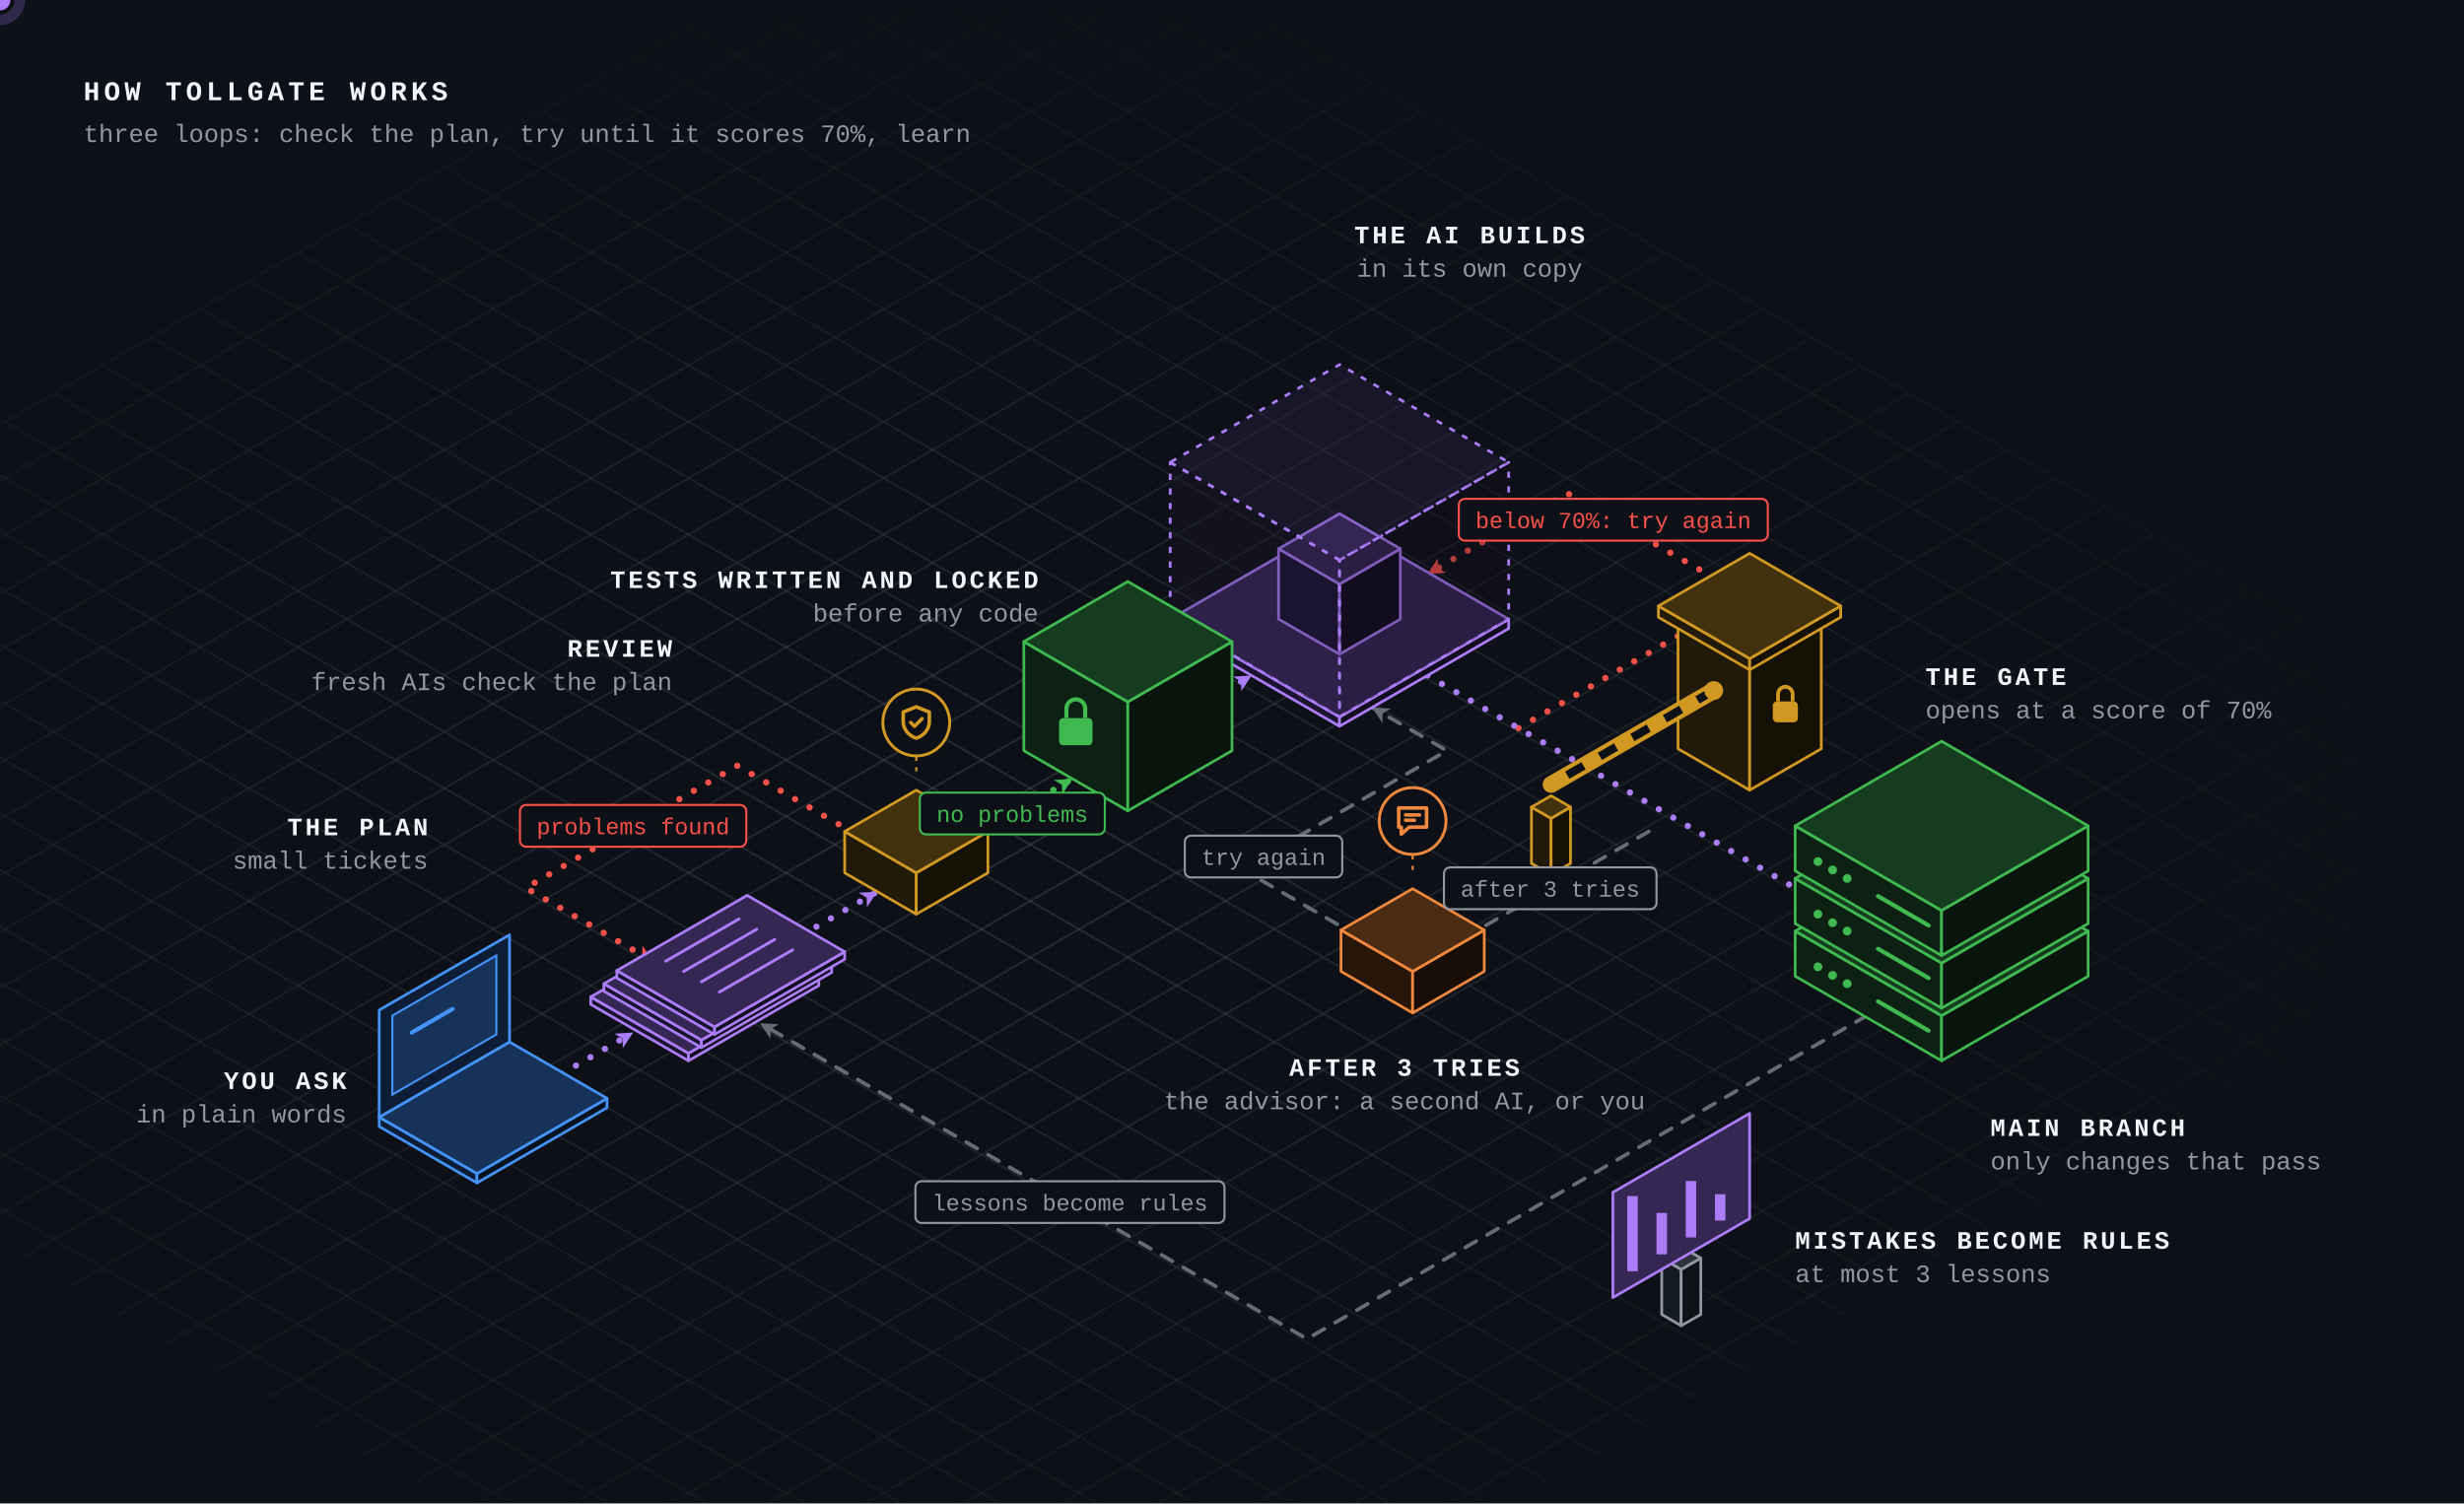
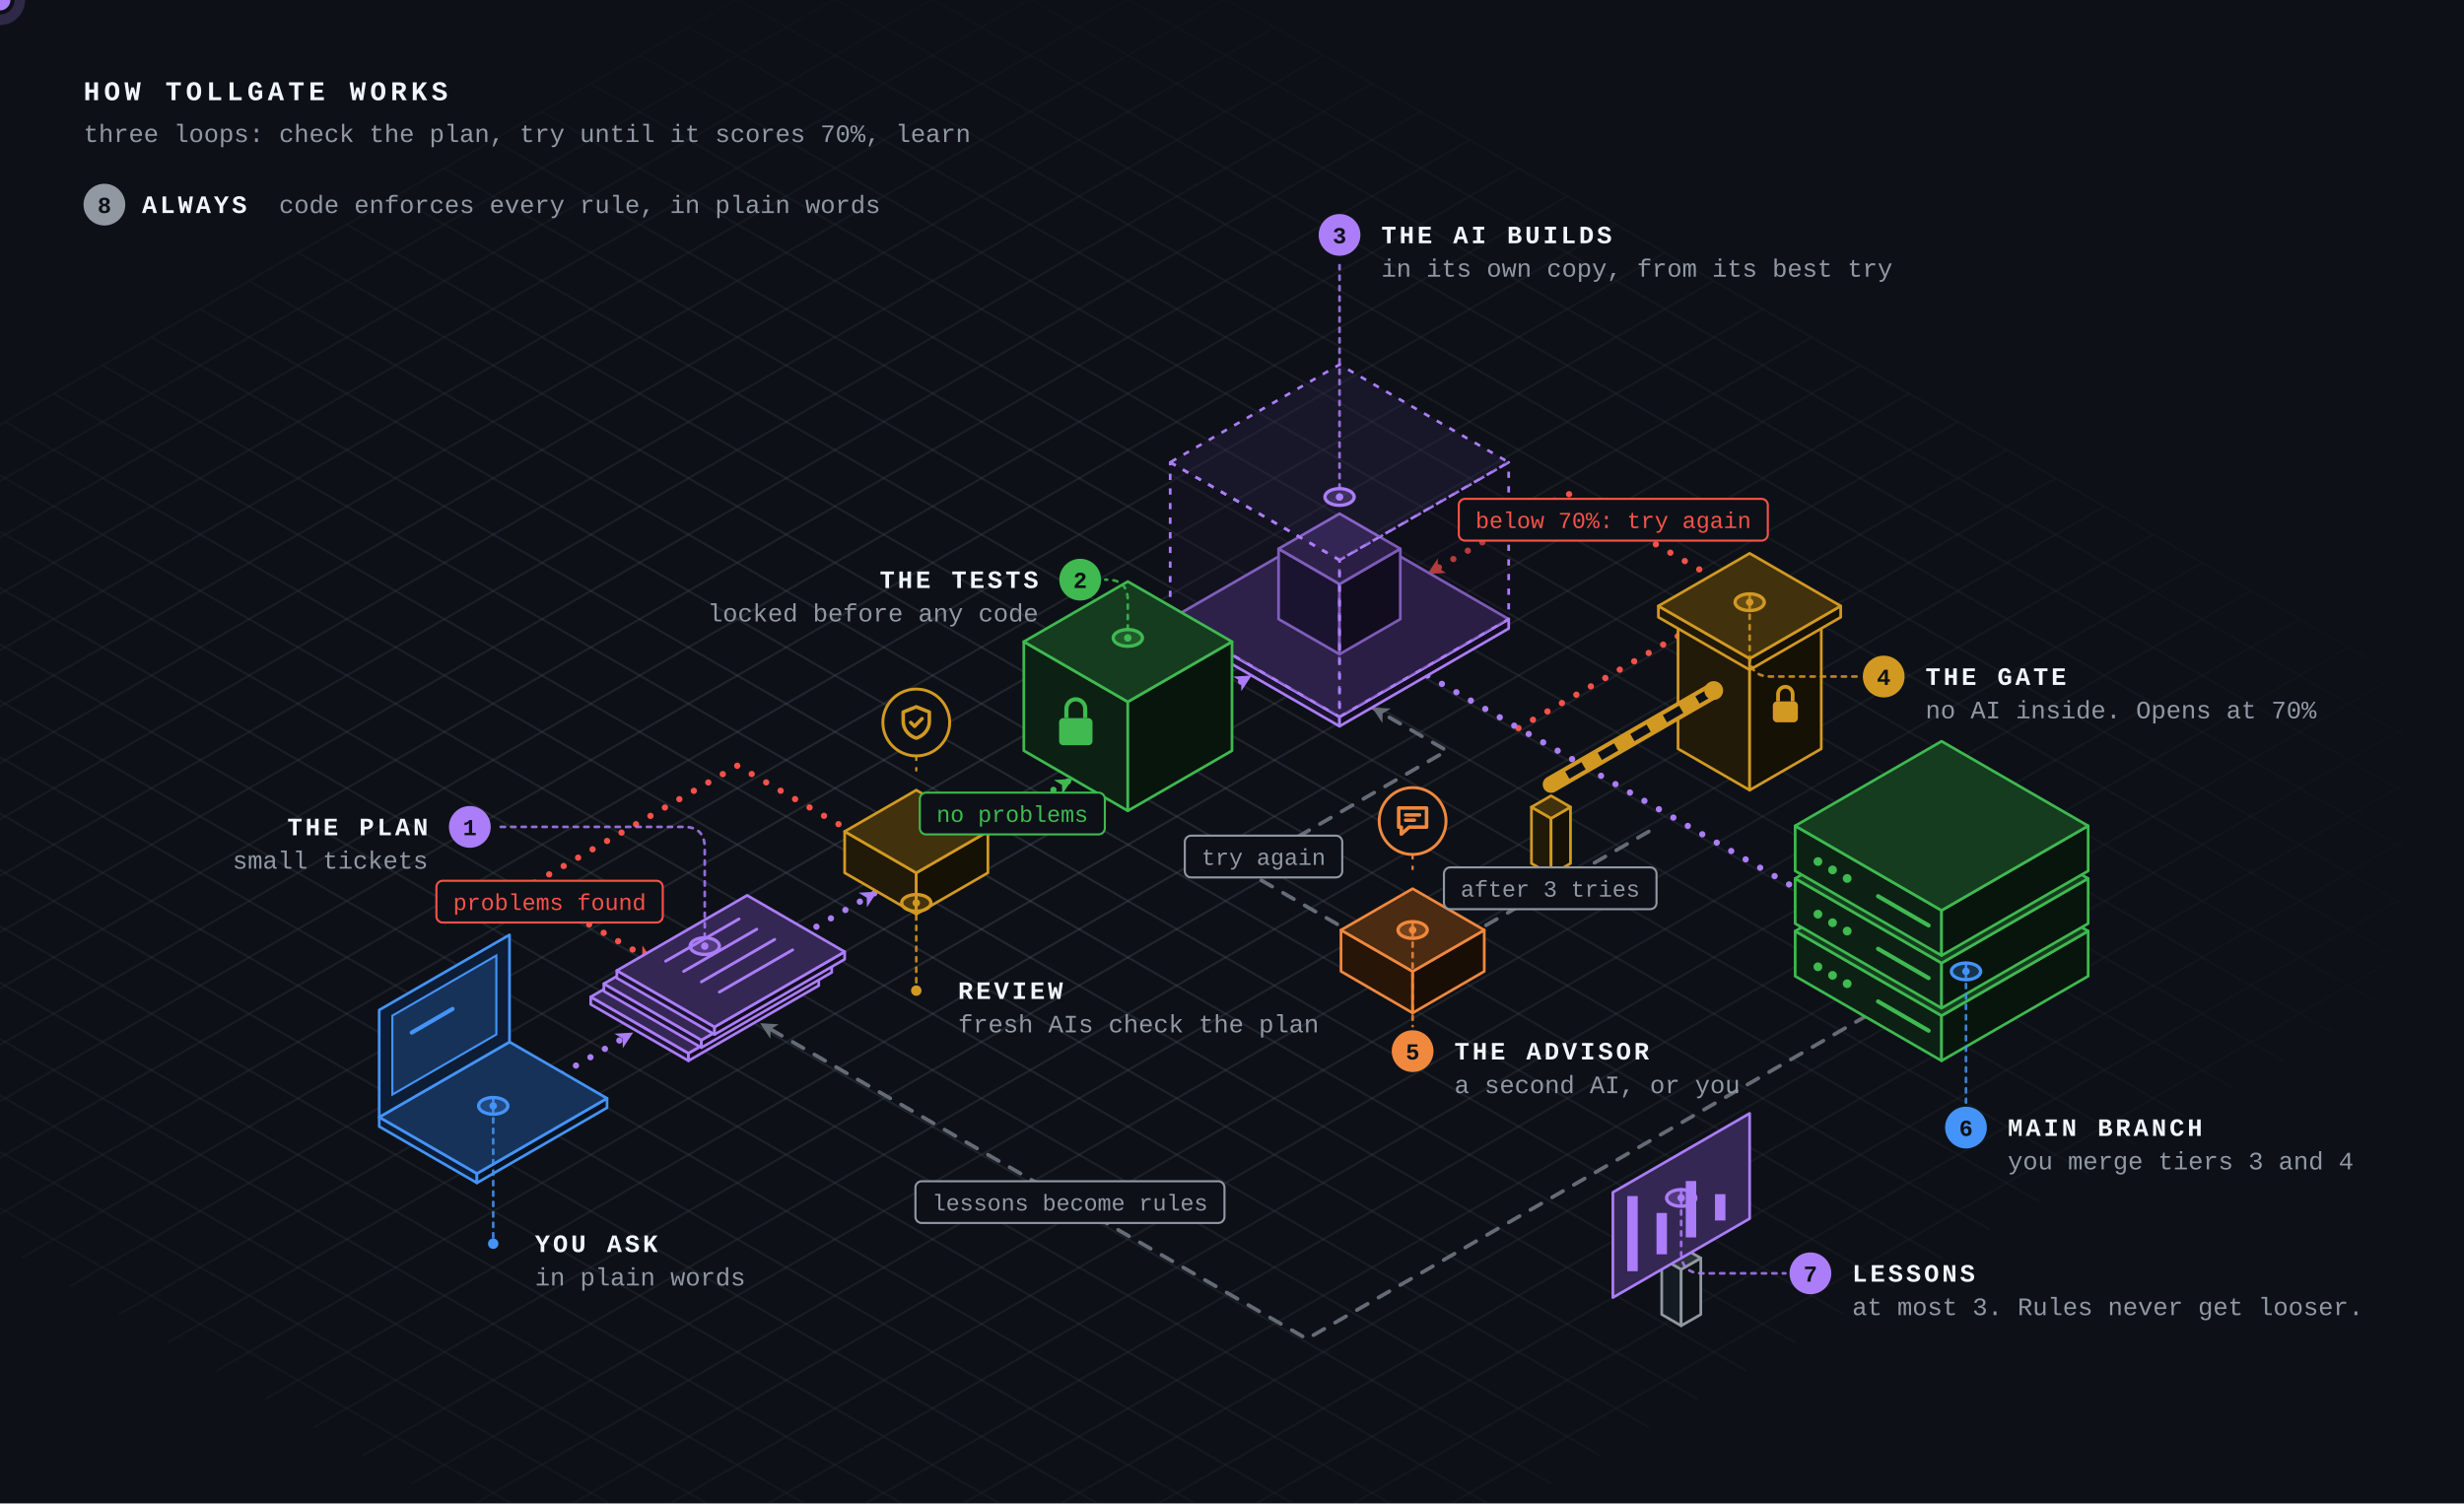
<svg xmlns="http://www.w3.org/2000/svg" viewBox="0 0 1180 720" width="1180" height="720" role="img" aria-labelledby="title desc" font-family="ui-monospace, SFMono-Regular, 'JetBrains Mono', 'Cascadia Mono', Menlo, Consolas, 'Liberation Mono', monospace">
  <defs>
    <radialGradient id="glow" cx="0.398" cy="0.556" r="0.6">
      <stop offset="0" stop-color="#fff" stop-opacity="1" />
      <stop offset="1" stop-color="#fff" stop-opacity="0" />
    </radialGradient>
    <mask id="fade">
      <rect width="1180" height="720" fill="url(#glow)" />
    </mask>
    <marker id="arrow-main" viewBox="0 0 10 10" refX="9" refY="5" markerWidth="10" markerHeight="10" markerUnits="userSpaceOnUse" orient="auto-start-reverse">
      <path d="M1,1 L9,5 L1,9 L3.2,5 z" fill="#ab7df8" />
    </marker>
    <marker id="arrow-side" viewBox="0 0 10 10" refX="9" refY="5" markerWidth="10" markerHeight="10" markerUnits="userSpaceOnUse" orient="auto-start-reverse">
      <path d="M1,1 L9,5 L1,9 L3.2,5 z" fill="#656c76" />
    </marker>
    <marker id="arrow-fail" viewBox="0 0 10 10" refX="9" refY="5" markerWidth="10" markerHeight="10" markerUnits="userSpaceOnUse" orient="auto-start-reverse">
      <path d="M1,1 L9,5 L1,9 L3.2,5 z" fill="#f85149" />
    </marker>
    <marker id="arrow-pass" viewBox="0 0 10 10" refX="9" refY="5" markerWidth="10" markerHeight="10" markerUnits="userSpaceOnUse" orient="auto-start-reverse">
      <path d="M1,1 L9,5 L1,9 L3.2,5 z" fill="#3fb950" />
    </marker>
  </defs>
-   <style>.main{stroke-width:3;stroke-dasharray:0 8;animation:flow .8s linear infinite}.side{stroke-width:1.8;stroke-dasharray:6 6;animation:side 1.6s linear infinite}@keyframes flow{to{stroke-dashoffset:-8}}@keyframes side{to{stroke-dashoffset:-12}}.still-arm{display:none}@media (prefers-reduced-motion:reduce){.main,.side{animation:none}.ticket,.moving-arm{display:none}.still-arm{display:inline}}</style>
+   <style>.main{stroke-width:3;stroke-dasharray:0 8;animation:flow .8s linear infinite}.side{stroke-width:1.8;stroke-dasharray:6 6;animation:side 1.6s linear infinite}@keyframes flow{to{stroke-dashoffset:-8}}@keyframes side{to{stroke-dashoffset:-12}}.still-arm{display:none}.pulse{transform-box:fill-box;transform-origin:center;opacity:0;animation:pulse 4.2s ease-out infinite}@keyframes pulse{0%{transform:scale(1);opacity:.8}25%{transform:scale(2.5);opacity:0}100%{opacity:0}}@media (prefers-reduced-motion:reduce){.main,.side,.pulse{animation:none}.ticket,.moving-arm{display:none}.still-arm{display:inline}}</style>
  <rect width="1180" height="720" fill="#0d1117" />
  <g mask="url(#fade)">
    <line x1="470.0" y1="-68.0" x2="-340.6" y2="400.0" stroke="#656c76" stroke-opacity="0.28" stroke-width="1" />
    <line x1="470.0" y1="-68.0" x2="1280.6" y2="400.0" stroke="#656c76" stroke-opacity="0.28" stroke-width="1" />
    <line x1="493.4" y1="-54.5" x2="-317.2" y2="413.5" stroke="#656c76" stroke-opacity="0.28" stroke-width="1" />
    <line x1="446.6" y1="-54.5" x2="1257.2" y2="413.5" stroke="#656c76" stroke-opacity="0.28" stroke-width="1" />
    <line x1="516.8" y1="-41.0" x2="-293.8" y2="427.0" stroke="#656c76" stroke-opacity="0.28" stroke-width="1" />
    <line x1="423.2" y1="-41.0" x2="1233.8" y2="427.0" stroke="#656c76" stroke-opacity="0.28" stroke-width="1" />
    <line x1="540.1" y1="-27.5" x2="-270.4" y2="440.5" stroke="#656c76" stroke-opacity="0.28" stroke-width="1" />
    <line x1="399.9" y1="-27.5" x2="1210.4" y2="440.5" stroke="#656c76" stroke-opacity="0.28" stroke-width="1" />
    <line x1="563.5" y1="-14.0" x2="-247.0" y2="454.0" stroke="#656c76" stroke-opacity="0.28" stroke-width="1" />
    <line x1="376.5" y1="-14.0" x2="1187.0" y2="454.0" stroke="#656c76" stroke-opacity="0.28" stroke-width="1" />
    <line x1="586.9" y1="-0.5" x2="-223.7" y2="467.5" stroke="#656c76" stroke-opacity="0.28" stroke-width="1" />
    <line x1="353.1" y1="-0.5" x2="1163.7" y2="467.5" stroke="#656c76" stroke-opacity="0.28" stroke-width="1" />
    <line x1="610.3" y1="13.0" x2="-200.3" y2="481.0" stroke="#656c76" stroke-opacity="0.28" stroke-width="1" />
    <line x1="329.7" y1="13.0" x2="1140.3" y2="481.0" stroke="#656c76" stroke-opacity="0.28" stroke-width="1" />
    <line x1="633.7" y1="26.5" x2="-176.9" y2="494.5" stroke="#656c76" stroke-opacity="0.28" stroke-width="1" />
    <line x1="306.3" y1="26.5" x2="1116.9" y2="494.5" stroke="#656c76" stroke-opacity="0.28" stroke-width="1" />
    <line x1="657.1" y1="40.0" x2="-153.5" y2="508.0" stroke="#656c76" stroke-opacity="0.28" stroke-width="1" />
    <line x1="282.9" y1="40.0" x2="1093.5" y2="508.0" stroke="#656c76" stroke-opacity="0.28" stroke-width="1" />
    <line x1="680.4" y1="53.5" x2="-130.1" y2="521.5" stroke="#656c76" stroke-opacity="0.28" stroke-width="1" />
    <line x1="259.6" y1="53.5" x2="1070.1" y2="521.5" stroke="#656c76" stroke-opacity="0.28" stroke-width="1" />
    <line x1="703.8" y1="67.0" x2="-106.8" y2="535.0" stroke="#656c76" stroke-opacity="0.28" stroke-width="1" />
    <line x1="236.2" y1="67.0" x2="1046.8" y2="535.0" stroke="#656c76" stroke-opacity="0.28" stroke-width="1" />
    <line x1="727.2" y1="80.5" x2="-83.4" y2="548.5" stroke="#656c76" stroke-opacity="0.28" stroke-width="1" />
    <line x1="212.8" y1="80.5" x2="1023.4" y2="548.5" stroke="#656c76" stroke-opacity="0.28" stroke-width="1" />
    <line x1="750.6" y1="94.0" x2="-60.0" y2="562.0" stroke="#656c76" stroke-opacity="0.28" stroke-width="1" />
    <line x1="189.4" y1="94.0" x2="1000.0" y2="562.0" stroke="#656c76" stroke-opacity="0.28" stroke-width="1" />
    <line x1="774.0" y1="107.5" x2="-36.6" y2="575.5" stroke="#656c76" stroke-opacity="0.28" stroke-width="1" />
    <line x1="166.0" y1="107.5" x2="976.6" y2="575.5" stroke="#656c76" stroke-opacity="0.28" stroke-width="1" />
    <line x1="797.3" y1="121.0" x2="-13.2" y2="589.0" stroke="#656c76" stroke-opacity="0.28" stroke-width="1" />
    <line x1="142.7" y1="121.0" x2="953.2" y2="589.0" stroke="#656c76" stroke-opacity="0.28" stroke-width="1" />
    <line x1="820.7" y1="134.5" x2="10.2" y2="602.5" stroke="#656c76" stroke-opacity="0.28" stroke-width="1" />
    <line x1="119.3" y1="134.5" x2="929.8" y2="602.5" stroke="#656c76" stroke-opacity="0.28" stroke-width="1" />
    <line x1="844.1" y1="148.0" x2="33.5" y2="616.0" stroke="#656c76" stroke-opacity="0.28" stroke-width="1" />
    <line x1="95.9" y1="148.0" x2="906.5" y2="616.0" stroke="#656c76" stroke-opacity="0.28" stroke-width="1" />
    <line x1="867.5" y1="161.5" x2="56.9" y2="629.5" stroke="#656c76" stroke-opacity="0.28" stroke-width="1" />
    <line x1="72.5" y1="161.5" x2="883.1" y2="629.5" stroke="#656c76" stroke-opacity="0.28" stroke-width="1" />
    <line x1="890.9" y1="175.0" x2="80.3" y2="643.0" stroke="#656c76" stroke-opacity="0.28" stroke-width="1" />
    <line x1="49.1" y1="175.0" x2="859.7" y2="643.0" stroke="#656c76" stroke-opacity="0.28" stroke-width="1" />
    <line x1="914.3" y1="188.5" x2="103.7" y2="656.5" stroke="#656c76" stroke-opacity="0.28" stroke-width="1" />
    <line x1="25.7" y1="188.5" x2="836.3" y2="656.5" stroke="#656c76" stroke-opacity="0.28" stroke-width="1" />
    <line x1="937.6" y1="202.0" x2="127.1" y2="670.0" stroke="#656c76" stroke-opacity="0.28" stroke-width="1" />
    <line x1="2.4" y1="202.0" x2="812.9" y2="670.0" stroke="#656c76" stroke-opacity="0.28" stroke-width="1" />
    <line x1="961.0" y1="215.5" x2="150.4" y2="683.5" stroke="#656c76" stroke-opacity="0.28" stroke-width="1" />
    <line x1="-21.0" y1="215.5" x2="789.6" y2="683.5" stroke="#656c76" stroke-opacity="0.28" stroke-width="1" />
    <line x1="984.4" y1="229.0" x2="173.8" y2="697.0" stroke="#656c76" stroke-opacity="0.28" stroke-width="1" />
    <line x1="-44.4" y1="229.0" x2="766.2" y2="697.0" stroke="#656c76" stroke-opacity="0.28" stroke-width="1" />
    <line x1="1007.8" y1="242.5" x2="197.2" y2="710.5" stroke="#656c76" stroke-opacity="0.28" stroke-width="1" />
    <line x1="-67.8" y1="242.5" x2="742.8" y2="710.5" stroke="#656c76" stroke-opacity="0.28" stroke-width="1" />
    <line x1="1031.2" y1="256.0" x2="220.6" y2="724.0" stroke="#656c76" stroke-opacity="0.28" stroke-width="1" />
    <line x1="-91.2" y1="256.0" x2="719.4" y2="724.0" stroke="#656c76" stroke-opacity="0.28" stroke-width="1" />
    <line x1="1054.6" y1="269.5" x2="244.0" y2="737.5" stroke="#656c76" stroke-opacity="0.28" stroke-width="1" />
    <line x1="-114.6" y1="269.5" x2="696.0" y2="737.5" stroke="#656c76" stroke-opacity="0.28" stroke-width="1" />
    <line x1="1077.9" y1="283.0" x2="267.4" y2="751.0" stroke="#656c76" stroke-opacity="0.28" stroke-width="1" />
    <line x1="-137.9" y1="283.0" x2="672.6" y2="751.0" stroke="#656c76" stroke-opacity="0.28" stroke-width="1" />
    <line x1="1101.3" y1="296.5" x2="290.7" y2="764.5" stroke="#656c76" stroke-opacity="0.28" stroke-width="1" />
    <line x1="-161.3" y1="296.5" x2="649.3" y2="764.5" stroke="#656c76" stroke-opacity="0.28" stroke-width="1" />
    <line x1="1124.7" y1="310.0" x2="314.1" y2="778.0" stroke="#656c76" stroke-opacity="0.28" stroke-width="1" />
    <line x1="-184.7" y1="310.0" x2="625.9" y2="778.0" stroke="#656c76" stroke-opacity="0.28" stroke-width="1" />
    <line x1="1148.1" y1="323.5" x2="337.5" y2="791.5" stroke="#656c76" stroke-opacity="0.28" stroke-width="1" />
    <line x1="-208.1" y1="323.5" x2="602.5" y2="791.5" stroke="#656c76" stroke-opacity="0.28" stroke-width="1" />
    <line x1="1171.5" y1="337.0" x2="360.9" y2="805.0" stroke="#656c76" stroke-opacity="0.28" stroke-width="1" />
    <line x1="-231.5" y1="337.0" x2="579.1" y2="805.0" stroke="#656c76" stroke-opacity="0.28" stroke-width="1" />
    <line x1="1194.8" y1="350.5" x2="384.3" y2="818.5" stroke="#656c76" stroke-opacity="0.28" stroke-width="1" />
    <line x1="-254.8" y1="350.5" x2="555.7" y2="818.5" stroke="#656c76" stroke-opacity="0.28" stroke-width="1" />
    <line x1="1218.2" y1="364.0" x2="407.6" y2="832.0" stroke="#656c76" stroke-opacity="0.28" stroke-width="1" />
    <line x1="-278.2" y1="364.0" x2="532.4" y2="832.0" stroke="#656c76" stroke-opacity="0.28" stroke-width="1" />
    <line x1="1241.6" y1="377.5" x2="431.0" y2="845.5" stroke="#656c76" stroke-opacity="0.28" stroke-width="1" />
    <line x1="-301.6" y1="377.5" x2="509.0" y2="845.5" stroke="#656c76" stroke-opacity="0.28" stroke-width="1" />
    <line x1="1265.0" y1="391.0" x2="454.4" y2="859.0" stroke="#656c76" stroke-opacity="0.28" stroke-width="1" />
    <line x1="-325.0" y1="391.0" x2="485.6" y2="859.0" stroke="#656c76" stroke-opacity="0.28" stroke-width="1" />
  </g>
  <polyline class="main" points="415.4,402.7 353.1,366.7 251.8,425.2 312.6,460.3" fill="none" stroke="#f85149" stroke-linecap="round" stroke-linejoin="round" marker-end="url(#arrow-fail)" />
  <polyline class="main" points="727.2,348.7 836.3,285.7 750.6,236.2 683.6,274.9" fill="none" stroke="#f85149" stroke-linecap="round" stroke-linejoin="round" marker-end="url(#arrow-fail)" />
  <polyline class="side" points="894.0,486.4 625.9,641.2 364.0,490.0" fill="none" stroke="#656c76" stroke-linecap="round" stroke-linejoin="round" marker-end="url(#arrow-side)" />
  <polyline class="side" points="789.6,398.2 695.2,452.6" fill="none" stroke="#656c76" stroke-linecap="round" stroke-linejoin="round" marker-end="url(#arrow-side)" />
  <polyline class="side" points="650.8,448.6 594.7,416.2 692.9,359.5 657.1,338.8" fill="none" stroke="#656c76" stroke-linecap="round" stroke-linejoin="round" marker-end="url(#arrow-side)" />
  <polyline class="main" points="268.9,514.3 303.2,494.5" fill="none" stroke="#ab7df8" stroke-linecap="round" stroke-linejoin="round" marker-end="url(#arrow-main)" />
  <polyline class="main" points="370.2,455.8 420.1,427.0" fill="none" stroke="#ab7df8" stroke-linecap="round" stroke-linejoin="round" marker-end="url(#arrow-main)" />
  <polyline class="main" points="456.0,406.3 513.6,373.0" fill="none" stroke="#3fb950" stroke-linecap="round" stroke-linejoin="round" marker-end="url(#arrow-pass)" />
  <polyline class="main" points="566.6,342.4 599.4,323.5" fill="none" stroke="#ab7df8" stroke-linecap="round" stroke-linejoin="round" marker-end="url(#arrow-main)" />
  <polyline class="main" points="683.6,323.5 893.2,444.6" fill="none" stroke="#ab7df8" stroke-linecap="round" stroke-linejoin="round" marker-end="url(#arrow-main)" />
  <polygon points="560.4,296.5 641.5,343.3 641.5,347.8 560.4,301.0" fill="#1b1430" stroke="#ab7df8" stroke-width="1.3" stroke-linejoin="round" />
  <polygon points="641.5,343.3 722.5,296.5 722.5,301.0 641.5,347.8" fill="#120d1f" stroke="#ab7df8" stroke-width="1.3" stroke-linejoin="round" />
  <polygon points="560.4,296.5 641.5,343.3 722.5,296.5 641.5,249.7" fill="#352754" stroke="#ab7df8" stroke-width="1.3" stroke-linejoin="round" />
  <polygon points="612.3,262.8 641.5,279.7 641.5,313.3 612.3,296.5" fill="#1b1430" stroke="#ab7df8" stroke-width="1.3" stroke-linejoin="round" />
  <polygon points="641.5,279.7 670.6,262.8 670.6,296.5 641.5,313.3" fill="#120d1f" stroke="#ab7df8" stroke-width="1.3" stroke-linejoin="round" />
  <polygon points="612.3,262.8 641.5,279.7 670.6,262.8 641.5,246.0" fill="#352754" stroke="#ab7df8" stroke-width="1.3" stroke-linejoin="round" />
  <polygon points="560.4,221.4 641.5,268.2 641.5,343.3 560.4,296.5" fill="#1b1430" stroke="#ab7df8" stroke-width="1.3" stroke-linejoin="round" fill-opacity="0.3" stroke-dasharray="3 4" />
  <polygon points="641.5,268.2 722.5,221.4 722.5,296.5 641.5,343.3" fill="#120d1f" stroke="#ab7df8" stroke-width="1.3" stroke-linejoin="round" fill-opacity="0.3" stroke-dasharray="3 4" />
  <polygon points="560.4,221.4 641.5,268.2 722.5,221.4 641.5,174.6" fill="#352754" stroke="#ab7df8" stroke-width="1.3" stroke-linejoin="round" fill-opacity="0.3" stroke-dasharray="3 4" />
  <polygon points="803.6,295.6 837.9,315.4 837.9,378.4 803.6,358.6" fill="#221a08" stroke="#d29922" stroke-width="1.3" stroke-linejoin="round" />
  <polygon points="837.9,315.4 872.2,295.6 872.2,358.6 837.9,378.4" fill="#161105" stroke="#d29922" stroke-width="1.3" stroke-linejoin="round" />
  <polygon points="803.6,295.6 837.9,315.4 872.2,295.6 837.9,275.8" fill="#42310d" stroke="#d29922" stroke-width="1.3" stroke-linejoin="round" />
  <polygon points="794.2,290.2 837.9,315.4 837.9,320.8 794.2,295.6" fill="#221a08" stroke="#d29922" stroke-width="1.3" stroke-linejoin="round" />
  <polygon points="837.9,315.4 881.5,290.2 881.5,295.6 837.9,320.8" fill="#161105" stroke="#d29922" stroke-width="1.3" stroke-linejoin="round" />
  <polygon points="794.2,290.2 837.9,315.4 881.5,290.2 837.9,265.0" fill="#42310d" stroke="#d29922" stroke-width="1.3" stroke-linejoin="round" />
  <rect x="849.0" y="335.9" width="12" height="10" rx="2" fill="#d29922" />
  <path d="M851.5,335.9 v-3.5 a3.5,3.5 0 0 1 7,0 v3.5" fill="none" stroke="#d29922" stroke-width="1.8" />
  <polygon points="733.4,386.5 742.8,391.9 742.8,418.9 733.4,413.5" fill="#221a08" stroke="#d29922" stroke-width="1.3" stroke-linejoin="round" />
  <polygon points="742.8,391.9 752.1,386.5 752.1,413.5 742.8,418.9" fill="#161105" stroke="#d29922" stroke-width="1.3" stroke-linejoin="round" />
  <polygon points="733.4,386.5 742.8,391.9 752.1,386.5 742.8,381.1" fill="#42310d" stroke="#d29922" stroke-width="1.3" stroke-linejoin="round" />
  <g class="moving-arm">
    <line x1="820.7" y1="330.7" x2="742.8" y2="375.7" stroke="#d29922" stroke-width="8" stroke-linecap="round" />
    <line x1="820.7" y1="330.7" x2="742.8" y2="375.7" stroke="#0d1117" stroke-width="4" stroke-dasharray="9 9" />
    <animateTransform attributeName="transform" type="rotate" values="0 820.7 330.7;0 820.7 330.7;80 820.7 330.7;80 820.7 330.7;0 820.7 330.7;0 820.7 330.7" keyTimes="0;0.703;0.734;0.857;0.887;1" dur="14.64s" repeatCount="indefinite" />
  </g>
  <g class="still-arm">
    <line x1="820.7" y1="330.7" x2="742.8" y2="375.7" stroke="#d29922" stroke-width="8" stroke-linecap="round" />
    <line x1="820.7" y1="330.7" x2="742.8" y2="375.7" stroke="#0d1117" stroke-width="4" stroke-dasharray="9 9" />
  </g>
  <circle cx="820.7" cy="330.7" r="4.5" fill="#d29922" />
  <polygon points="490.3,307.3 540.1,336.1 540.1,388.3 490.3,359.5" fill="#0c2114" stroke="#3fb950" stroke-width="1.3" stroke-linejoin="round" />
  <polygon points="540.1,336.1 590.0,307.3 590.0,359.5 540.1,388.3" fill="#08150d" stroke="#3fb950" stroke-width="1.3" stroke-linejoin="round" />
  <polygon points="490.3,307.3 540.1,336.1 590.0,307.3 540.1,278.5" fill="#153c1f" stroke="#3fb950" stroke-width="1.3" stroke-linejoin="round" />
  <rect x="507.2" y="343.9" width="16" height="13" rx="2" fill="#3fb950" />
  <path d="M510.7,343.9 v-4.5 a4.5,4.5 0 0 1 9,0 v4.5" fill="none" stroke="#3fb950" stroke-width="2" />
  <polygon points="404.5,398.2 438.8,418.0 438.8,437.8 404.5,418.0" fill="#221a08" stroke="#d29922" stroke-width="1.3" stroke-linejoin="round" />
  <polygon points="438.8,418.0 473.1,398.2 473.1,418.0 438.8,437.8" fill="#161105" stroke="#d29922" stroke-width="1.3" stroke-linejoin="round" />
  <polygon points="404.5,398.2 438.8,418.0 473.1,398.2 438.8,378.4" fill="#42310d" stroke="#d29922" stroke-width="1.3" stroke-linejoin="round" />
  <line x1="438.8" y1="369.4" x2="438.8" y2="362.0" stroke="#d29922" stroke-width="1" stroke-dasharray="2 3" />
  <circle cx="438.8" cy="346.0" r="16" fill="#0d1117" stroke="#d29922" stroke-width="1.4" />
  <g transform="translate(428.8,336.0) scale(0.8333)" fill="none" stroke="#d29922" stroke-width="2.04" stroke-linecap="round" stroke-linejoin="round">
    <path d="M12 3l7.5 3v5.5c0 4.4-3.2 8.2-7.5 9.5c-4.3-1.3-7.5-5.1-7.5-9.5V6z" />
    <path d="M8.8 12l2.2 2.2l4.3-4.4" />
  </g>
  <polygon points="642.2,445.4 676.5,465.2 676.5,485.1 642.2,465.2" fill="#271608" stroke="#f0883e" stroke-width="1.3" stroke-linejoin="round" />
  <polygon points="676.5,465.2 710.8,445.4 710.8,465.2 676.5,485.1" fill="#190e05" stroke="#f0883e" stroke-width="1.3" stroke-linejoin="round" />
  <polygon points="642.2,445.4 676.5,465.2 710.8,445.4 676.5,425.6" fill="#4b2b12" stroke="#f0883e" stroke-width="1.3" stroke-linejoin="round" />
  <line x1="676.5" y1="416.6" x2="676.5" y2="409.2" stroke="#f0883e" stroke-width="1" stroke-dasharray="2 3" />
  <circle cx="676.5" cy="393.2" r="16" fill="#0d1117" stroke="#f0883e" stroke-width="1.4" />
  <g transform="translate(666.5,383.2) scale(0.8333)" fill="none" stroke="#f0883e" stroke-width="2.04" stroke-linecap="round" stroke-linejoin="round">
    <path d="M4 4.5h16v11H10l-4.5 4v-4H4z" />
    <path d="M8 8.5h8M8 11.5h5" />
  </g>
  <polygon points="859.7,445.9 929.8,486.4 929.8,508.0 859.7,467.5" fill="#0c2114" stroke="#3fb950" stroke-width="1.3" stroke-linejoin="round" />
  <polygon points="929.8,486.4 1000.0,445.9 1000.0,467.5 929.8,508.0" fill="#08150d" stroke="#3fb950" stroke-width="1.3" stroke-linejoin="round" />
  <polygon points="859.7,445.9 929.8,486.4 1000.0,445.9 929.8,405.4" fill="#153c1f" stroke="#3fb950" stroke-width="1.3" stroke-linejoin="round" />
  <circle cx="870.6" cy="463.0" r="2.1" fill="#3fb950" />
  <circle cx="877.6" cy="467.1" r="2.1" fill="#3fb950" />
  <circle cx="884.6" cy="471.1" r="2.1" fill="#3fb950" />
  <line x1="899.4" y1="479.6" x2="923.6" y2="493.6" stroke="#3fb950" stroke-width="2" stroke-linecap="round" />
  <polygon points="859.7,420.7 929.8,461.2 929.8,482.8 859.7,442.3" fill="#0c2114" stroke="#3fb950" stroke-width="1.3" stroke-linejoin="round" />
  <polygon points="929.8,461.2 1000.0,420.7 1000.0,442.3 929.8,482.8" fill="#08150d" stroke="#3fb950" stroke-width="1.3" stroke-linejoin="round" />
  <polygon points="859.7,420.7 929.8,461.2 1000.0,420.7 929.8,380.2" fill="#153c1f" stroke="#3fb950" stroke-width="1.3" stroke-linejoin="round" />
  <circle cx="870.6" cy="437.8" r="2.1" fill="#3fb950" />
  <circle cx="877.6" cy="441.9" r="2.1" fill="#3fb950" />
  <circle cx="884.6" cy="445.9" r="2.1" fill="#3fb950" />
  <line x1="899.4" y1="454.4" x2="923.6" y2="468.4" stroke="#3fb950" stroke-width="2" stroke-linecap="round" />
  <polygon points="859.7,395.5 929.8,436.0 929.8,457.6 859.7,417.1" fill="#0c2114" stroke="#3fb950" stroke-width="1.3" stroke-linejoin="round" />
  <polygon points="929.8,436.0 1000.0,395.5 1000.0,417.1 929.8,457.6" fill="#08150d" stroke="#3fb950" stroke-width="1.3" stroke-linejoin="round" />
  <polygon points="859.7,395.5 929.8,436.0 1000.0,395.5 929.8,355.0" fill="#153c1f" stroke="#3fb950" stroke-width="1.3" stroke-linejoin="round" />
  <circle cx="870.6" cy="412.6" r="2.1" fill="#3fb950" />
  <circle cx="877.6" cy="416.6" r="2.1" fill="#3fb950" />
  <circle cx="884.6" cy="420.7" r="2.1" fill="#3fb950" />
  <line x1="899.4" y1="429.2" x2="923.6" y2="443.2" stroke="#3fb950" stroke-width="2" stroke-linecap="round" />
  <polygon points="282.9,477.4 329.7,504.4 329.7,508.0 282.9,481.0" fill="#1b1430" stroke="#ab7df8" stroke-width="1.3" stroke-linejoin="round" />
  <polygon points="329.7,504.4 392.1,468.4 392.1,472.0 329.7,508.0" fill="#120d1f" stroke="#ab7df8" stroke-width="1.3" stroke-linejoin="round" />
  <polygon points="282.9,477.4 329.7,504.4 392.1,468.4 345.3,441.4" fill="#352754" stroke="#ab7df8" stroke-width="1.3" stroke-linejoin="round" />
  <polygon points="289.2,471.1 335.9,498.1 335.9,501.7 289.2,474.7" fill="#1b1430" stroke="#ab7df8" stroke-width="1.3" stroke-linejoin="round" />
  <polygon points="335.9,498.1 398.3,462.1 398.3,465.7 335.9,501.7" fill="#120d1f" stroke="#ab7df8" stroke-width="1.3" stroke-linejoin="round" />
  <polygon points="289.2,471.1 335.9,498.1 398.3,462.1 351.5,435.1" fill="#352754" stroke="#ab7df8" stroke-width="1.3" stroke-linejoin="round" />
  <polygon points="295.4,464.8 342.2,491.8 342.2,495.4 295.4,468.4" fill="#1b1430" stroke="#ab7df8" stroke-width="1.3" stroke-linejoin="round" />
  <polygon points="342.2,491.8 404.5,455.8 404.5,459.4 342.2,495.4" fill="#120d1f" stroke="#ab7df8" stroke-width="1.3" stroke-linejoin="round" />
  <polygon points="295.4,464.8 342.2,491.8 404.5,455.8 357.8,428.8" fill="#352754" stroke="#ab7df8" stroke-width="1.3" stroke-linejoin="round" />
  <line x1="353.9" y1="440.1" x2="318.8" y2="460.3" stroke="#ab7df8" stroke-width="1.4" stroke-linecap="round" />
  <line x1="362.4" y1="445.0" x2="327.4" y2="465.2" stroke="#ab7df8" stroke-width="1.4" stroke-linecap="round" />
  <line x1="371.0" y1="449.9" x2="335.9" y2="470.2" stroke="#ab7df8" stroke-width="1.4" stroke-linecap="round" />
  <line x1="379.6" y1="454.9" x2="344.5" y2="475.1" stroke="#ab7df8" stroke-width="1.4" stroke-linecap="round" />
  <polygon points="181.6,535.0 228.4,562.0 228.4,566.5 181.6,539.5" fill="#0d1d35" stroke="#4493f8" stroke-width="1.3" stroke-linejoin="round" />
  <polygon points="228.4,562.0 290.7,526.0 290.7,530.5 228.4,566.5" fill="#081322" stroke="#4493f8" stroke-width="1.3" stroke-linejoin="round" />
  <polygon points="181.6,535.0 228.4,562.0 290.7,526.0 244.0,499.0" fill="#173258" stroke="#4493f8" stroke-width="1.3" stroke-linejoin="round" />
  <polygon points="244.0,499.0 181.6,535.0 181.6,483.7 244.0,447.7" fill="#0d1d35" stroke="#4493f8" stroke-width="1.3" stroke-linejoin="round" />
  <polygon points="237.7,495.4 187.9,524.2 187.9,486.4 237.7,457.6" fill="#173258" stroke="#4493f8" stroke-width="1" />
  <line x1="197.2" y1="494.5" x2="216.7" y2="483.2" stroke="#4493f8" stroke-width="2" stroke-linecap="round" />
  <polygon points="795.8,602.5 805.1,607.9 805.1,634.9 795.8,629.5" fill="#151b23" stroke="#9198a1" stroke-width="1.3" stroke-linejoin="round" />
  <polygon points="805.1,607.9 814.5,602.5 814.5,629.5 805.1,634.9" fill="#0e1217" stroke="#9198a1" stroke-width="1.3" stroke-linejoin="round" />
  <polygon points="795.8,602.5 805.1,607.9 814.5,602.5 805.1,597.1" fill="#2b323a" stroke="#9198a1" stroke-width="1.3" stroke-linejoin="round" />
  <polygon points="837.9,583.6 772.4,621.4 772.4,571.0 837.9,533.2" fill="#352754" stroke="#ab7df8" stroke-width="1.3" stroke-linejoin="round" />
  <line x1="823.8" y1="584.5" x2="823.8" y2="571.9" stroke="#ab7df8" stroke-width="5" />
  <line x1="809.8" y1="592.6" x2="809.8" y2="565.6" stroke="#ab7df8" stroke-width="5" />
  <line x1="795.8" y1="600.7" x2="795.8" y2="580.9" stroke="#ab7df8" stroke-width="5" />
  <line x1="781.8" y1="608.8" x2="781.8" y2="572.8" stroke="#ab7df8" stroke-width="5" />
  <text x="40" y="48" font-size="13" font-weight="700" letter-spacing="2" fill="#f0f6fc">HOW TOLLGATE WORKS</text>
  <text x="40" y="68" font-size="12" fill="#9198a1">three loops: check the plan, try until it scores 70%, learn</text>
-   <rect x="249.0" y="385.5" width="108.4" height="20" rx="3" fill="#0d1117" stroke="#f85149" />
-   <text x="303.2" y="399.5" text-anchor="middle" font-size="11" fill="#f85149">problems found</text>
+   <g class="pin" data-n="8">
+     <circle cx="50.0" cy="98.0" r="10" fill="#9198a1" />
+     <text x="50.0" y="102.0" text-anchor="middle" font-size="11" font-weight="700" fill="#0d1117">8</text>
+     <text x="68.0" y="102.0" font-size="12" font-weight="700" letter-spacing="1.4" fill="#f0f6fc">ALWAYS</text>
+     <text x="133.6" y="102.0" font-size="12" fill="#9198a1">code enforces every rule, in plain words</text>
+   </g>
+   <rect x="209.0" y="421.8" width="108.4" height="20" rx="3" fill="#0d1117" stroke="#f85149" />
+   <text x="263.2" y="435.8" text-anchor="middle" font-size="11" fill="#f85149">problems found</text>
  <rect x="698.6" y="238.9" width="148.0" height="20" rx="3" fill="#0d1117" stroke="#f85149" />
  <text x="772.6" y="252.9" text-anchor="middle" font-size="11" fill="#f85149">below 70%: try again</text>
  <rect x="438.4" y="565.7" width="148.0" height="20" rx="3" fill="#0d1117" stroke="#9198a1" />
  <text x="512.4" y="579.7" text-anchor="middle" font-size="11" fill="#9198a1">lessons become rules</text>
  <rect x="691.5" y="415.4" width="101.8" height="20" rx="3" fill="#0d1117" stroke="#9198a1" />
  <text x="742.4" y="429.4" text-anchor="middle" font-size="11" fill="#9198a1">after 3 tries</text>
  <rect x="567.4" y="400.2" width="75.4" height="20" rx="3" fill="#0d1117" stroke="#9198a1" />
  <text x="605.1" y="414.2" text-anchor="middle" font-size="11" fill="#9198a1">try again</text>
  <rect x="440.5" y="379.6" width="88.6" height="20" rx="3" fill="#0d1117" stroke="#3fb950" />
  <text x="484.8" y="393.6" text-anchor="middle" font-size="11" fill="#3fb950">no problems</text>
-   <text x="953.2" y="544.0" text-anchor="start" font-size="12" font-weight="700" letter-spacing="1.4" fill="#f0f6fc">MAIN BRANCH</text>
-   <text x="953.2" y="560.0" text-anchor="start" font-size="12" fill="#9198a1">only changes that pass</text>
-   <text x="703.8" y="116.5" text-anchor="middle" font-size="12" font-weight="700" letter-spacing="1.4" fill="#f0f6fc">THE AI BUILDS</text>
-   <text x="703.8" y="132.5" text-anchor="middle" font-size="12" fill="#9198a1">in its own copy</text>
-   <text x="922.1" y="328.0" text-anchor="start" font-size="12" font-weight="700" letter-spacing="1.4" fill="#f0f6fc">THE GATE</text>
-   <text x="922.1" y="344.0" text-anchor="start" font-size="12" fill="#9198a1">opens at a score of 70%</text>
-   <text x="672.6" y="515.2" text-anchor="middle" font-size="12" font-weight="700" letter-spacing="1.4" fill="#f0f6fc">AFTER 3 TRIES</text>
-   <text x="672.6" y="531.2" text-anchor="middle" font-size="12" fill="#9198a1">the advisor: a second AI, or you</text>
-   <text x="497.3" y="281.6" text-anchor="end" font-size="12" font-weight="700" letter-spacing="1.4" fill="#f0f6fc">TESTS WRITTEN AND LOCKED</text>
-   <text x="497.3" y="297.6" text-anchor="end" font-size="12" fill="#9198a1">before any code</text>
-   <text x="321.9" y="314.5" text-anchor="end" font-size="12" font-weight="700" letter-spacing="1.4" fill="#f0f6fc">REVIEW</text>
-   <text x="321.9" y="330.5" text-anchor="end" font-size="12" fill="#9198a1">fresh AIs check the plan</text>
-   <text x="205.0" y="400.0" text-anchor="end" font-size="12" font-weight="700" letter-spacing="1.4" fill="#f0f6fc">THE PLAN</text>
-   <text x="205.0" y="416.0" text-anchor="end" font-size="12" fill="#9198a1">small tickets</text>
-   <text x="166.0" y="521.5" text-anchor="end" font-size="12" font-weight="700" letter-spacing="1.4" fill="#f0f6fc">YOU ASK</text>
-   <text x="166.0" y="537.5" text-anchor="end" font-size="12" fill="#9198a1">in plain words</text>
-   <text x="859.7" y="598.0" text-anchor="start" font-size="12" font-weight="700" letter-spacing="1.4" fill="#f0f6fc">MISTAKES BECOME RULES</text>
-   <text x="859.7" y="614.0" text-anchor="start" font-size="12" fill="#9198a1">at most 3 lessons</text>
+   <g class="pin" data-n="">
+     <path d="M236.2,525.6 L236.2,592.6" fill="none" stroke="#4493f8" stroke-width="1.3" stroke-opacity="0.85" stroke-dasharray="2 3" stroke-linecap="round" />
+     <ellipse cx="236.2" cy="529.6" rx="7" ry="4" fill="#4493f8" fill-opacity="0.25" stroke="#4493f8" stroke-width="1.6" />
+     <circle cx="236.2" cy="529.6" r="1.8" fill="#4493f8" />
+     <circle cx="236.2" cy="595.6" r="2.5" fill="#4493f8" />
+     <text x="256.2" y="599.6" text-anchor="start" font-size="12" font-weight="700" letter-spacing="1.4" fill="#f0f6fc">YOU ASK</text>
+     <text x="256.2" y="615.6" text-anchor="start" font-size="12" fill="#9198a1">in plain words</text>
+   </g>
+   <g class="pin" data-n="1">
+     <path d="M337.5,449.1 L337.5,406.0 Q337.5,396.0 327.5,396.0 L237.0,396.0" fill="none" stroke="#ab7df8" stroke-width="1.3" stroke-opacity="0.85" stroke-dasharray="2 3" stroke-linecap="round" />
+     <ellipse cx="337.5" cy="453.1" rx="7" ry="4" fill="#ab7df8" fill-opacity="0.25" stroke="#ab7df8" stroke-width="1.6" />
+     <circle cx="337.5" cy="453.1" r="1.8" fill="#ab7df8" />
+     <ellipse class="pulse" cx="337.5" cy="453.1" rx="7" ry="4" fill="none" stroke="#ab7df8" stroke-width="1.2" style="animation-delay:0.0s" />
+     <circle cx="225.0" cy="396.0" r="10" fill="#ab7df8" />
+     <text x="225.0" y="400.0" text-anchor="middle" font-size="11" font-weight="700" fill="#0d1117">1</text>
+     <text x="205.0" y="400.0" text-anchor="end" font-size="12" font-weight="700" letter-spacing="1.4" fill="#f0f6fc">THE PLAN</text>
+     <text x="205.0" y="416.0" text-anchor="end" font-size="12" fill="#9198a1">small tickets</text>
+   </g>
+   <g class="pin" data-n="">
+     <path d="M438.8,428.4 L438.8,471.4" fill="none" stroke="#d29922" stroke-width="1.3" stroke-opacity="0.85" stroke-dasharray="2 3" stroke-linecap="round" />
+     <ellipse cx="438.8" cy="432.4" rx="7" ry="4" fill="#d29922" fill-opacity="0.25" stroke="#d29922" stroke-width="1.6" />
+     <circle cx="438.8" cy="432.4" r="1.8" fill="#d29922" />
+     <circle cx="438.8" cy="474.4" r="2.5" fill="#d29922" />
+     <text x="458.8" y="478.4" text-anchor="start" font-size="12" font-weight="700" letter-spacing="1.4" fill="#f0f6fc">REVIEW</text>
+     <text x="458.8" y="494.4" text-anchor="start" font-size="12" fill="#9198a1">fresh AIs check the plan</text>
+   </g>
+   <g class="pin" data-n="2">
+     <path d="M540.1,301.5 L540.1,287.6 Q540.1,277.6 530.1,277.6 L529.3,277.6" fill="none" stroke="#3fb950" stroke-width="1.3" stroke-opacity="0.85" stroke-dasharray="2 3" stroke-linecap="round" />
+     <ellipse cx="540.1" cy="305.5" rx="7" ry="4" fill="#3fb950" fill-opacity="0.25" stroke="#3fb950" stroke-width="1.6" />
+     <circle cx="540.1" cy="305.5" r="1.8" fill="#3fb950" />
+     <ellipse class="pulse" cx="540.1" cy="305.5" rx="7" ry="4" fill="none" stroke="#3fb950" stroke-width="1.2" style="animation-delay:0.6s" />
+     <circle cx="517.3" cy="277.6" r="10" fill="#3fb950" />
+     <text x="517.3" y="281.6" text-anchor="middle" font-size="11" font-weight="700" fill="#0d1117">2</text>
+     <text x="497.3" y="281.6" text-anchor="end" font-size="12" font-weight="700" letter-spacing="1.4" fill="#f0f6fc">THE TESTS</text>
+     <text x="497.3" y="297.6" text-anchor="end" font-size="12" fill="#9198a1">locked before any code</text>
+   </g>
+   <g class="pin" data-n="3">
+     <path d="M641.5,234.0 L641.5,124.5" fill="none" stroke="#ab7df8" stroke-width="1.3" stroke-opacity="0.85" stroke-dasharray="2 3" stroke-linecap="round" />
+     <ellipse cx="641.5" cy="238.0" rx="7" ry="4" fill="#ab7df8" fill-opacity="0.25" stroke="#ab7df8" stroke-width="1.6" />
+     <circle cx="641.5" cy="238.0" r="1.8" fill="#ab7df8" />
+     <ellipse class="pulse" cx="641.5" cy="238.0" rx="7" ry="4" fill="none" stroke="#ab7df8" stroke-width="1.2" style="animation-delay:1.2s" />
+     <circle cx="641.5" cy="112.5" r="10" fill="#ab7df8" />
+     <text x="641.5" y="116.5" text-anchor="middle" font-size="11" font-weight="700" fill="#0d1117">3</text>
+     <text x="661.5" y="116.5" text-anchor="start" font-size="12" font-weight="700" letter-spacing="1.4" fill="#f0f6fc">THE AI BUILDS</text>
+     <text x="661.5" y="132.5" text-anchor="start" font-size="12" fill="#9198a1">in its own copy, from its best try</text>
+   </g>
+   <g class="pin" data-n="4">
+     <path d="M837.9,284.4 L837.9,314.0 Q837.9,324.0 847.9,324.0 L890.1,324.0" fill="none" stroke="#d29922" stroke-width="1.3" stroke-opacity="0.85" stroke-dasharray="2 3" stroke-linecap="round" />
+     <ellipse cx="837.9" cy="288.4" rx="7" ry="4" fill="#d29922" fill-opacity="0.25" stroke="#d29922" stroke-width="1.6" />
+     <circle cx="837.9" cy="288.4" r="1.8" fill="#d29922" />
+     <ellipse class="pulse" cx="837.9" cy="288.4" rx="7" ry="4" fill="none" stroke="#d29922" stroke-width="1.2" style="animation-delay:1.8s" />
+     <circle cx="902.1" cy="324.0" r="10" fill="#d29922" />
+     <text x="902.1" y="328.0" text-anchor="middle" font-size="11" font-weight="700" fill="#0d1117">4</text>
+     <text x="922.1" y="328.0" text-anchor="start" font-size="12" font-weight="700" letter-spacing="1.4" fill="#f0f6fc">THE GATE</text>
+     <text x="922.1" y="344.0" text-anchor="start" font-size="12" fill="#9198a1">no AI inside. Opens at 70%</text>
+   </g>
+   <g class="pin" data-n="5">
+     <path d="M676.5,441.4 L676.5,491.4" fill="none" stroke="#f0883e" stroke-width="1.3" stroke-opacity="0.85" stroke-dasharray="2 3" stroke-linecap="round" />
+     <ellipse cx="676.5" cy="445.4" rx="7" ry="4" fill="#f0883e" fill-opacity="0.25" stroke="#f0883e" stroke-width="1.6" />
+     <circle cx="676.5" cy="445.4" r="1.8" fill="#f0883e" />
+     <ellipse class="pulse" cx="676.5" cy="445.4" rx="7" ry="4" fill="none" stroke="#f0883e" stroke-width="1.2" style="animation-delay:2.4s" />
+     <circle cx="676.5" cy="503.4" r="10" fill="#f0883e" />
+     <text x="676.5" y="507.4" text-anchor="middle" font-size="11" font-weight="700" fill="#0d1117">5</text>
+     <text x="696.5" y="507.4" text-anchor="start" font-size="12" font-weight="700" letter-spacing="1.4" fill="#f0f6fc">THE ADVISOR</text>
+     <text x="696.5" y="523.5" text-anchor="start" font-size="12" fill="#9198a1">a second AI, or you</text>
+   </g>
+   <g class="pin" data-n="6">
+     <path d="M941.5,461.2 L941.5,528.0" fill="none" stroke="#4493f8" stroke-width="1.3" stroke-opacity="0.85" stroke-dasharray="2 3" stroke-linecap="round" />
+     <ellipse cx="941.5" cy="465.2" rx="7" ry="4" fill="#4493f8" fill-opacity="0.25" stroke="#4493f8" stroke-width="1.6" />
+     <circle cx="941.5" cy="465.2" r="1.8" fill="#4493f8" />
+     <ellipse class="pulse" cx="941.5" cy="465.2" rx="7" ry="4" fill="none" stroke="#4493f8" stroke-width="1.2" style="animation-delay:3.0s" />
+     <circle cx="941.5" cy="540.0" r="10" fill="#4493f8" />
+     <text x="941.5" y="544.0" text-anchor="middle" font-size="11" font-weight="700" fill="#0d1117">6</text>
+     <text x="961.5" y="544.0" text-anchor="start" font-size="12" font-weight="700" letter-spacing="1.4" fill="#f0f6fc">MAIN BRANCH</text>
+     <text x="961.5" y="560.0" text-anchor="start" font-size="12" fill="#9198a1">you merge tiers 3 and 4</text>
+   </g>
+   <g class="pin" data-n="7">
+     <path d="M805.1,569.7 L805.1,599.8 Q805.1,609.8 815.1,609.8 L855.0,609.8" fill="none" stroke="#ab7df8" stroke-width="1.3" stroke-opacity="0.85" stroke-dasharray="2 3" stroke-linecap="round" />
+     <ellipse cx="805.1" cy="573.7" rx="7" ry="4" fill="#ab7df8" fill-opacity="0.25" stroke="#ab7df8" stroke-width="1.6" />
+     <circle cx="805.1" cy="573.7" r="1.8" fill="#ab7df8" />
+     <ellipse class="pulse" cx="805.1" cy="573.7" rx="7" ry="4" fill="none" stroke="#ab7df8" stroke-width="1.2" style="animation-delay:3.6s" />
+     <circle cx="867.0" cy="609.8" r="10" fill="#ab7df8" />
+     <text x="867.0" y="613.8" text-anchor="middle" font-size="11" font-weight="700" fill="#0d1117">7</text>
+     <text x="887.0" y="613.8" text-anchor="start" font-size="12" font-weight="700" letter-spacing="1.4" fill="#f0f6fc">LESSONS</text>
+     <text x="887.0" y="629.8" text-anchor="start" font-size="12" fill="#9198a1">at most 3. Rules never get looser.</text>
+   </g>
  <g class="ticket">
    <circle r="12" fill="#ab7df8" opacity="0.22">
      <animate attributeName="fill" values="#ab7df8;#ab7df8;#3fb950;#ab7df8;#ab7df8;#f85149;#ab7df8;#3fb950" keyTimes="0;0.086;0.149;0.218;0.269;0.362;0.584;0.737" calcMode="discrete" dur="14.64s" repeatCount="indefinite" />
    </circle>
    <circle r="6" fill="#ab7df8" stroke="#0d1117" stroke-width="2">
      <animate attributeName="fill" values="#ab7df8;#ab7df8;#3fb950;#ab7df8;#ab7df8;#f85149;#ab7df8;#3fb950" keyTimes="0;0.086;0.149;0.218;0.269;0.362;0.584;0.737" calcMode="discrete" dur="14.64s" repeatCount="indefinite" />
    </circle>
    <animateMotion path="M268.9,514.3 L303.2,494.5 L370.2,455.8 L420.1,427.0 L456.0,406.3 L513.6,373.0 L566.6,342.4 L599.4,323.5 L683.6,323.5 L727.2,348.7 L727.2,348.7 L836.3,285.7 L750.6,236.2 L683.6,274.9 L683.6,274.9 L641.5,299.2 L683.6,323.5 L727.2,348.7 L727.2,348.7 L893.2,444.6" keyPoints="0;0;0.035;0.035;0.103;0.154;0.154;0.19;0.249;0.249;0.303;0.336;0.336;0.39;0.435;0.435;0.435;0.546;0.633;0.701;0.701;0.701;0.744;0.787;0.831;0.831;0.831;1;1;1" keyTimes="0;0.034;0.059;0.086;0.086;0.122;0.149;0.149;0.191;0.218;0.218;0.241;0.269;0.269;0.3;0.362;0.362;0.44;0.502;0.55;0.584;0.584;0.614;0.644;0.676;0.737;0.737;0.857;0.897;1" calcMode="linear" dur="14.64s" repeatCount="indefinite" />
  </g>
</svg>
